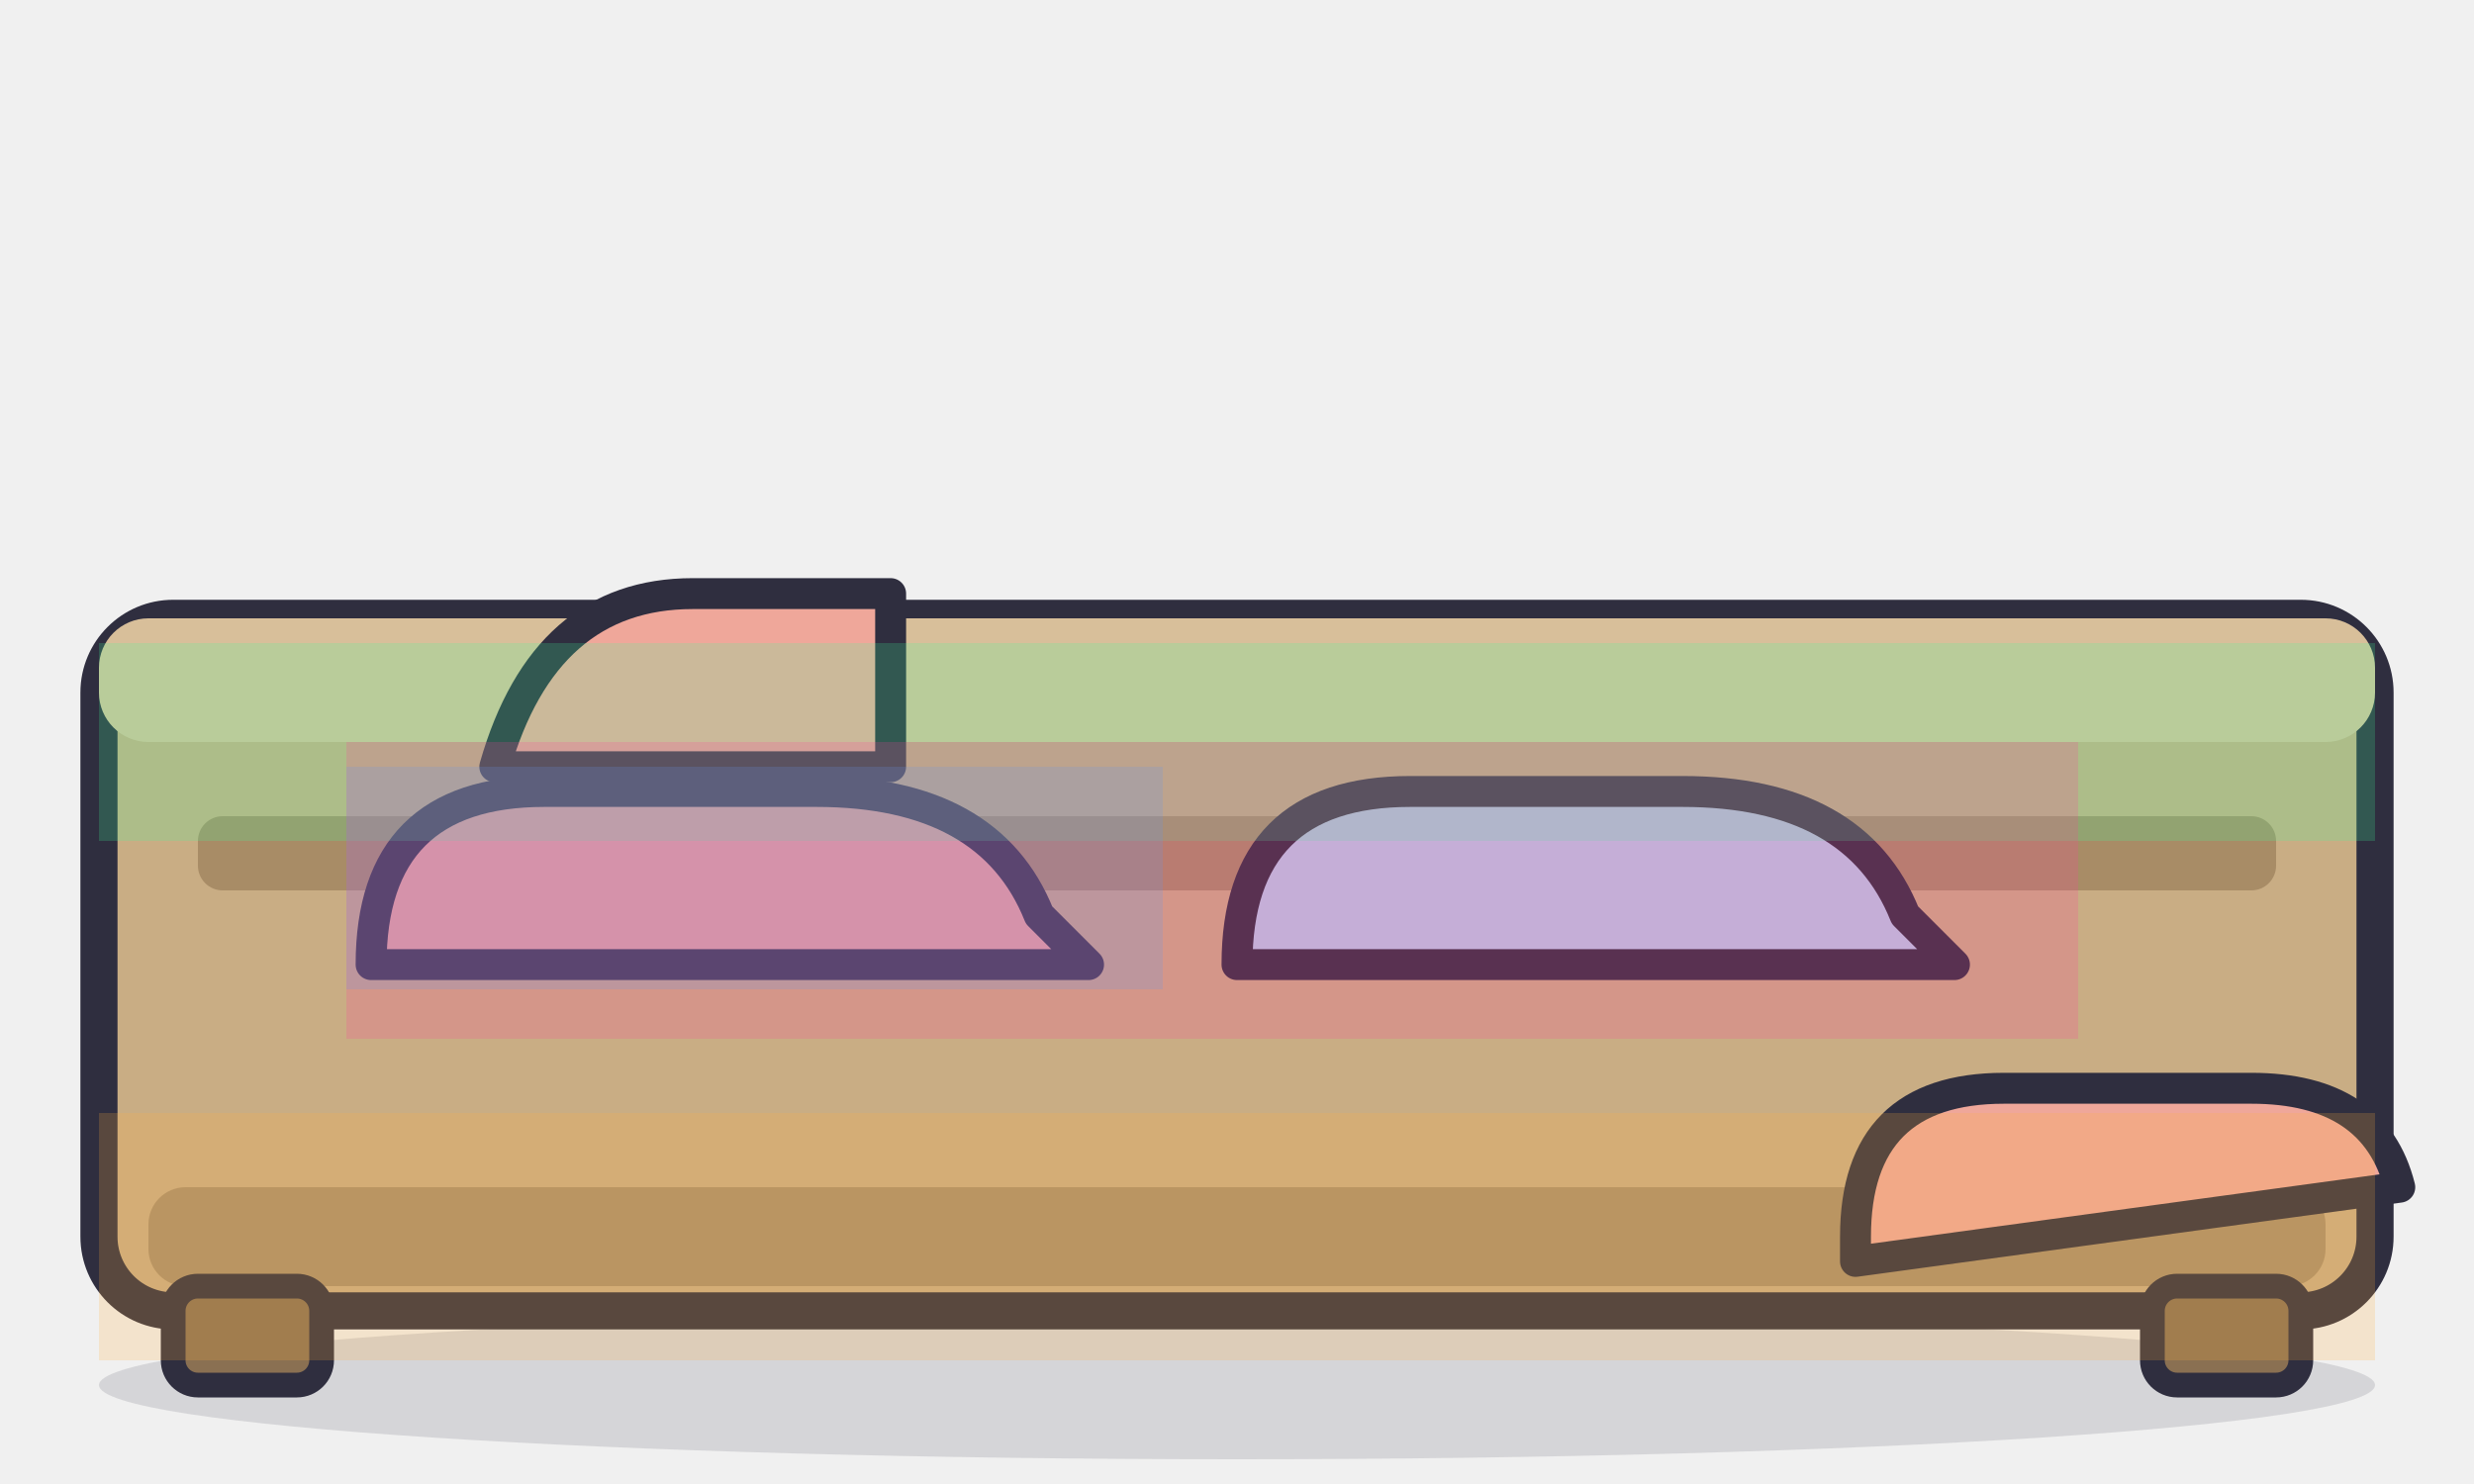
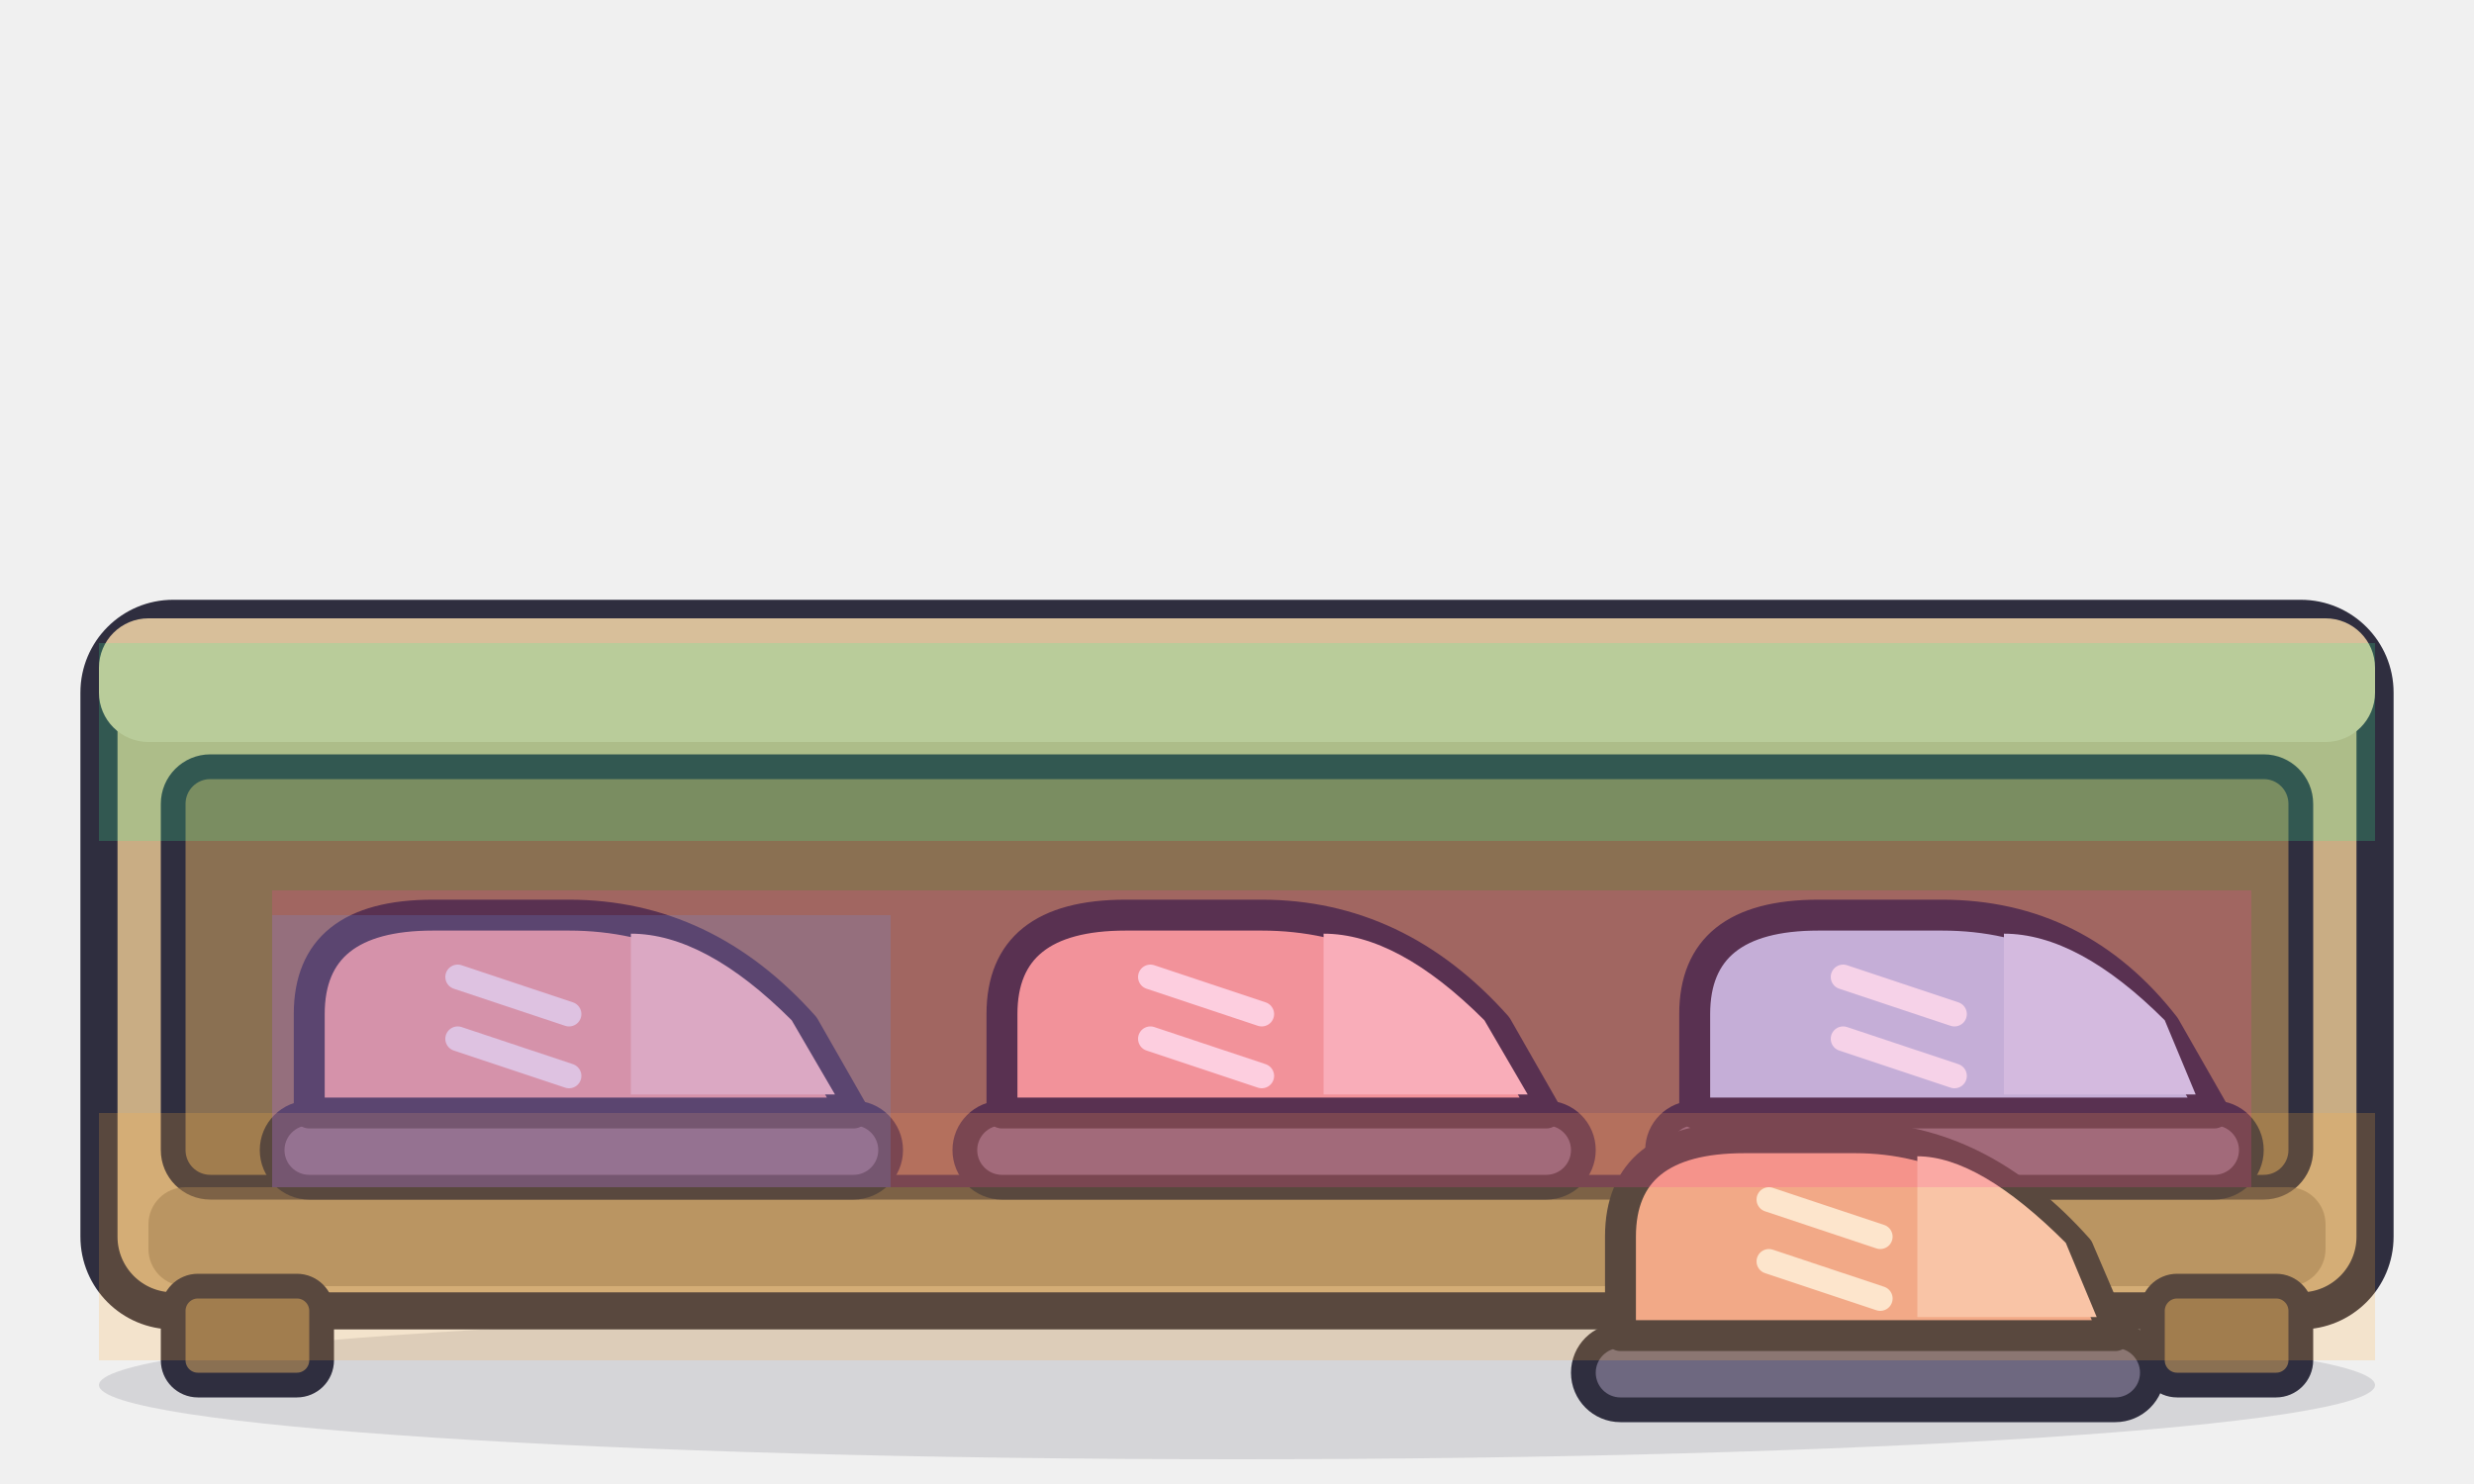
<svg xmlns="http://www.w3.org/2000/svg" viewBox="0 0 200 120" width="200" height="120">
  <g id="stín">
    <ellipse cx="100" cy="112" rx="92" ry="6" fill="#2F2E3F" stroke="none" opacity="0.14" />
  </g>
  <g id="botník">
    <rect x="8" y="50" width="184" height="56" rx="6" fill="#C9AD84" stroke="#2F2E3F" stroke-width="3" stroke-linejoin="round" stroke-linecap="round" />
+     <rect x="14" y="62" width="172" height="34" rx="3" fill="#8A7052" stroke="#2F2E3F" stroke-width="2" stroke-linejoin="round" stroke-linecap="round" />
    <rect x="8" y="50" width="184" height="10" rx="4" fill="#D8BF9A" stroke="none" />
-     <rect x="16" y="66" width="168" height="6" rx="2" fill="#A88C66" stroke="none" />
    <rect x="12" y="96" width="176" height="8" rx="3" fill="#8A7052" stroke="none" opacity="0.5" />
    <rect x="14" y="104" width="12" height="8" rx="2" fill="#8A7052" stroke="#2F2E3F" stroke-width="2" stroke-linejoin="round" stroke-linecap="round" />
    <rect x="174" y="104" width="12" height="8" rx="2" fill="#8A7052" stroke="#2F2E3F" stroke-width="2" stroke-linejoin="round" stroke-linecap="round" />
  </g>
  <g id="boty">
-     <path d="M 30 78 q 0 -14 14 -14 l 22 0 q 14 0 18 10 l 4 4 l -58 0 Z" fill="#EFA79A" stroke="#2F2E3F" stroke-width="2.5" stroke-linejoin="round" stroke-linecap="round" />
-     <path d="M 100 78 q 0 -14 14 -14 l 22 0 q 14 0 18 10 l 4 4 l -58 0 Z" fill="#B7CBE6" stroke="#2F2E3F" stroke-width="2.5" stroke-linejoin="round" stroke-linecap="round" />
-     <path d="M 40 62 q 4 -14 16 -14 l 16 0 l 0 14 Z" fill="#EFA79A" stroke="#2F2E3F" stroke-width="2.5" stroke-linejoin="round" stroke-linecap="round" />
+     <rect x="22" y="90" width="50" height="6" rx="3" fill="#6E6880" stroke="#2F2E3F" stroke-width="2" stroke-linejoin="round" stroke-linecap="round" />
+     <path d="M 25 90 L 25 82 Q 25 74 35 74 L 46 74 Q 57 74 65 83 L 69 90 Z" fill="#EFA79A" stroke="#2F2E3F" stroke-width="2.5" stroke-linejoin="round" stroke-linecap="round" />
+     <path d="M 51 75.5 Q 57 75.5 64 82.5 L 67.5 88.5 L 51 88.5 Z" fill="#F7C9C0" stroke="none" />
+     <path d="M 37 79 l 9 3 M 37 84 l 9 3" fill="none" stroke="#FFFFFF" stroke-width="2" stroke-linejoin="round" stroke-linecap="round" opacity="0.85" />
+     <rect x="78" y="90" width="50" height="6" rx="3" fill="#6E6880" stroke="#2F2E3F" stroke-width="2" stroke-linejoin="round" stroke-linecap="round" />
+     <path d="M 81 90 L 81 82 Q 81 74 91 74 L 102 74 Q 113 74 121 83 L 125 90 Z" fill="#EFA79A" stroke="#2F2E3F" stroke-width="2.5" stroke-linejoin="round" stroke-linecap="round" />
+     <path d="M 107 75.5 Q 113 75.5 120 82.5 L 123.5 88.5 L 107 88.5 Z" fill="#F7C9C0" stroke="none" />
+     <path d="M 93 79 l 9 3 M 93 84 l 9 3" fill="none" stroke="#FFFFFF" stroke-width="2" stroke-linejoin="round" stroke-linecap="round" opacity="0.85" />
+     <rect x="134" y="90" width="48" height="6" rx="3" fill="#6E6880" stroke="#2F2E3F" stroke-width="2" stroke-linejoin="round" stroke-linecap="round" />
+     <path d="M 137 90 L 137 82 Q 137 74 147 74 L 157 74 Q 168 74 175 83 L 179 90 Z" fill="#B7CBE6" stroke="#2F2E3F" stroke-width="2.5" stroke-linejoin="round" stroke-linecap="round" />
+     <path d="M 162 75.5 Q 168 75.5 175 82.5 L 177.5 88.5 L 162 88.5 Z" fill="#C9DAF0" stroke="none" />
+     <path d="M 149 79 l 9 3 M 149 84 l 9 3" fill="none" stroke="#FFFFFF" stroke-width="2" stroke-linejoin="round" stroke-linecap="round" opacity="0.85" />
  </g>
  <g id="stav: rozházené" data-state="hidden">
-     <path d="M 150 100 q 0 -12 12 -12 l 20 0 q 10 0 12 8 l -44 6 Z" fill="#EFA79A" stroke="#2F2E3F" stroke-width="2.5" stroke-linejoin="round" stroke-linecap="round" />
+     <rect x="128" y="108" width="46" height="6" rx="3" fill="#6E6880" stroke="#2F2E3F" stroke-width="2" stroke-linejoin="round" stroke-linecap="round" />
+     <path d="M 131 108 L 131 100 Q 131 92 141 92 L 150 92 Q 160 92 168 101 L 171 108 Z" fill="#EFA79A" stroke="#2F2E3F" stroke-width="2.5" stroke-linejoin="round" stroke-linecap="round" />
+     <path d="M 155 93.5 Q 160 93.5 167 100.5 L 169.5 106.5 L 155 106.5 Z" fill="#F7C9C0" stroke="none" />
+     <path d="M 143 97 l 9 3 M 143 102 l 9 3" fill="none" stroke="#FFFFFF" stroke-width="2" stroke-linejoin="round" stroke-linecap="round" opacity="0.85" />
  </g>
  <rect id="@pata" x="8" y="90" width="184" height="20" fill="#FFB13D" opacity="0.2" />
  <rect id="@plošina" x="8" y="52" width="184" height="16" fill="#3DFF9A" opacity="0.2" />
-   <rect id="@úkryt v botě" x="28" y="62" width="66" height="18" fill="#3DA9FF" opacity="0.2" />
-   <rect id="@dotyk boty" x="28" y="60" width="140" height="24" fill="#FF3D9A" opacity="0.2" />
+   <rect id="@úkryt v botě" x="22" y="74" width="50" height="22" fill="#3DA9FF" opacity="0.2" />
+   <rect id="@dotyk boty" x="22" y="72" width="160" height="24" fill="#FF3D9A" opacity="0.2" />
</svg>
